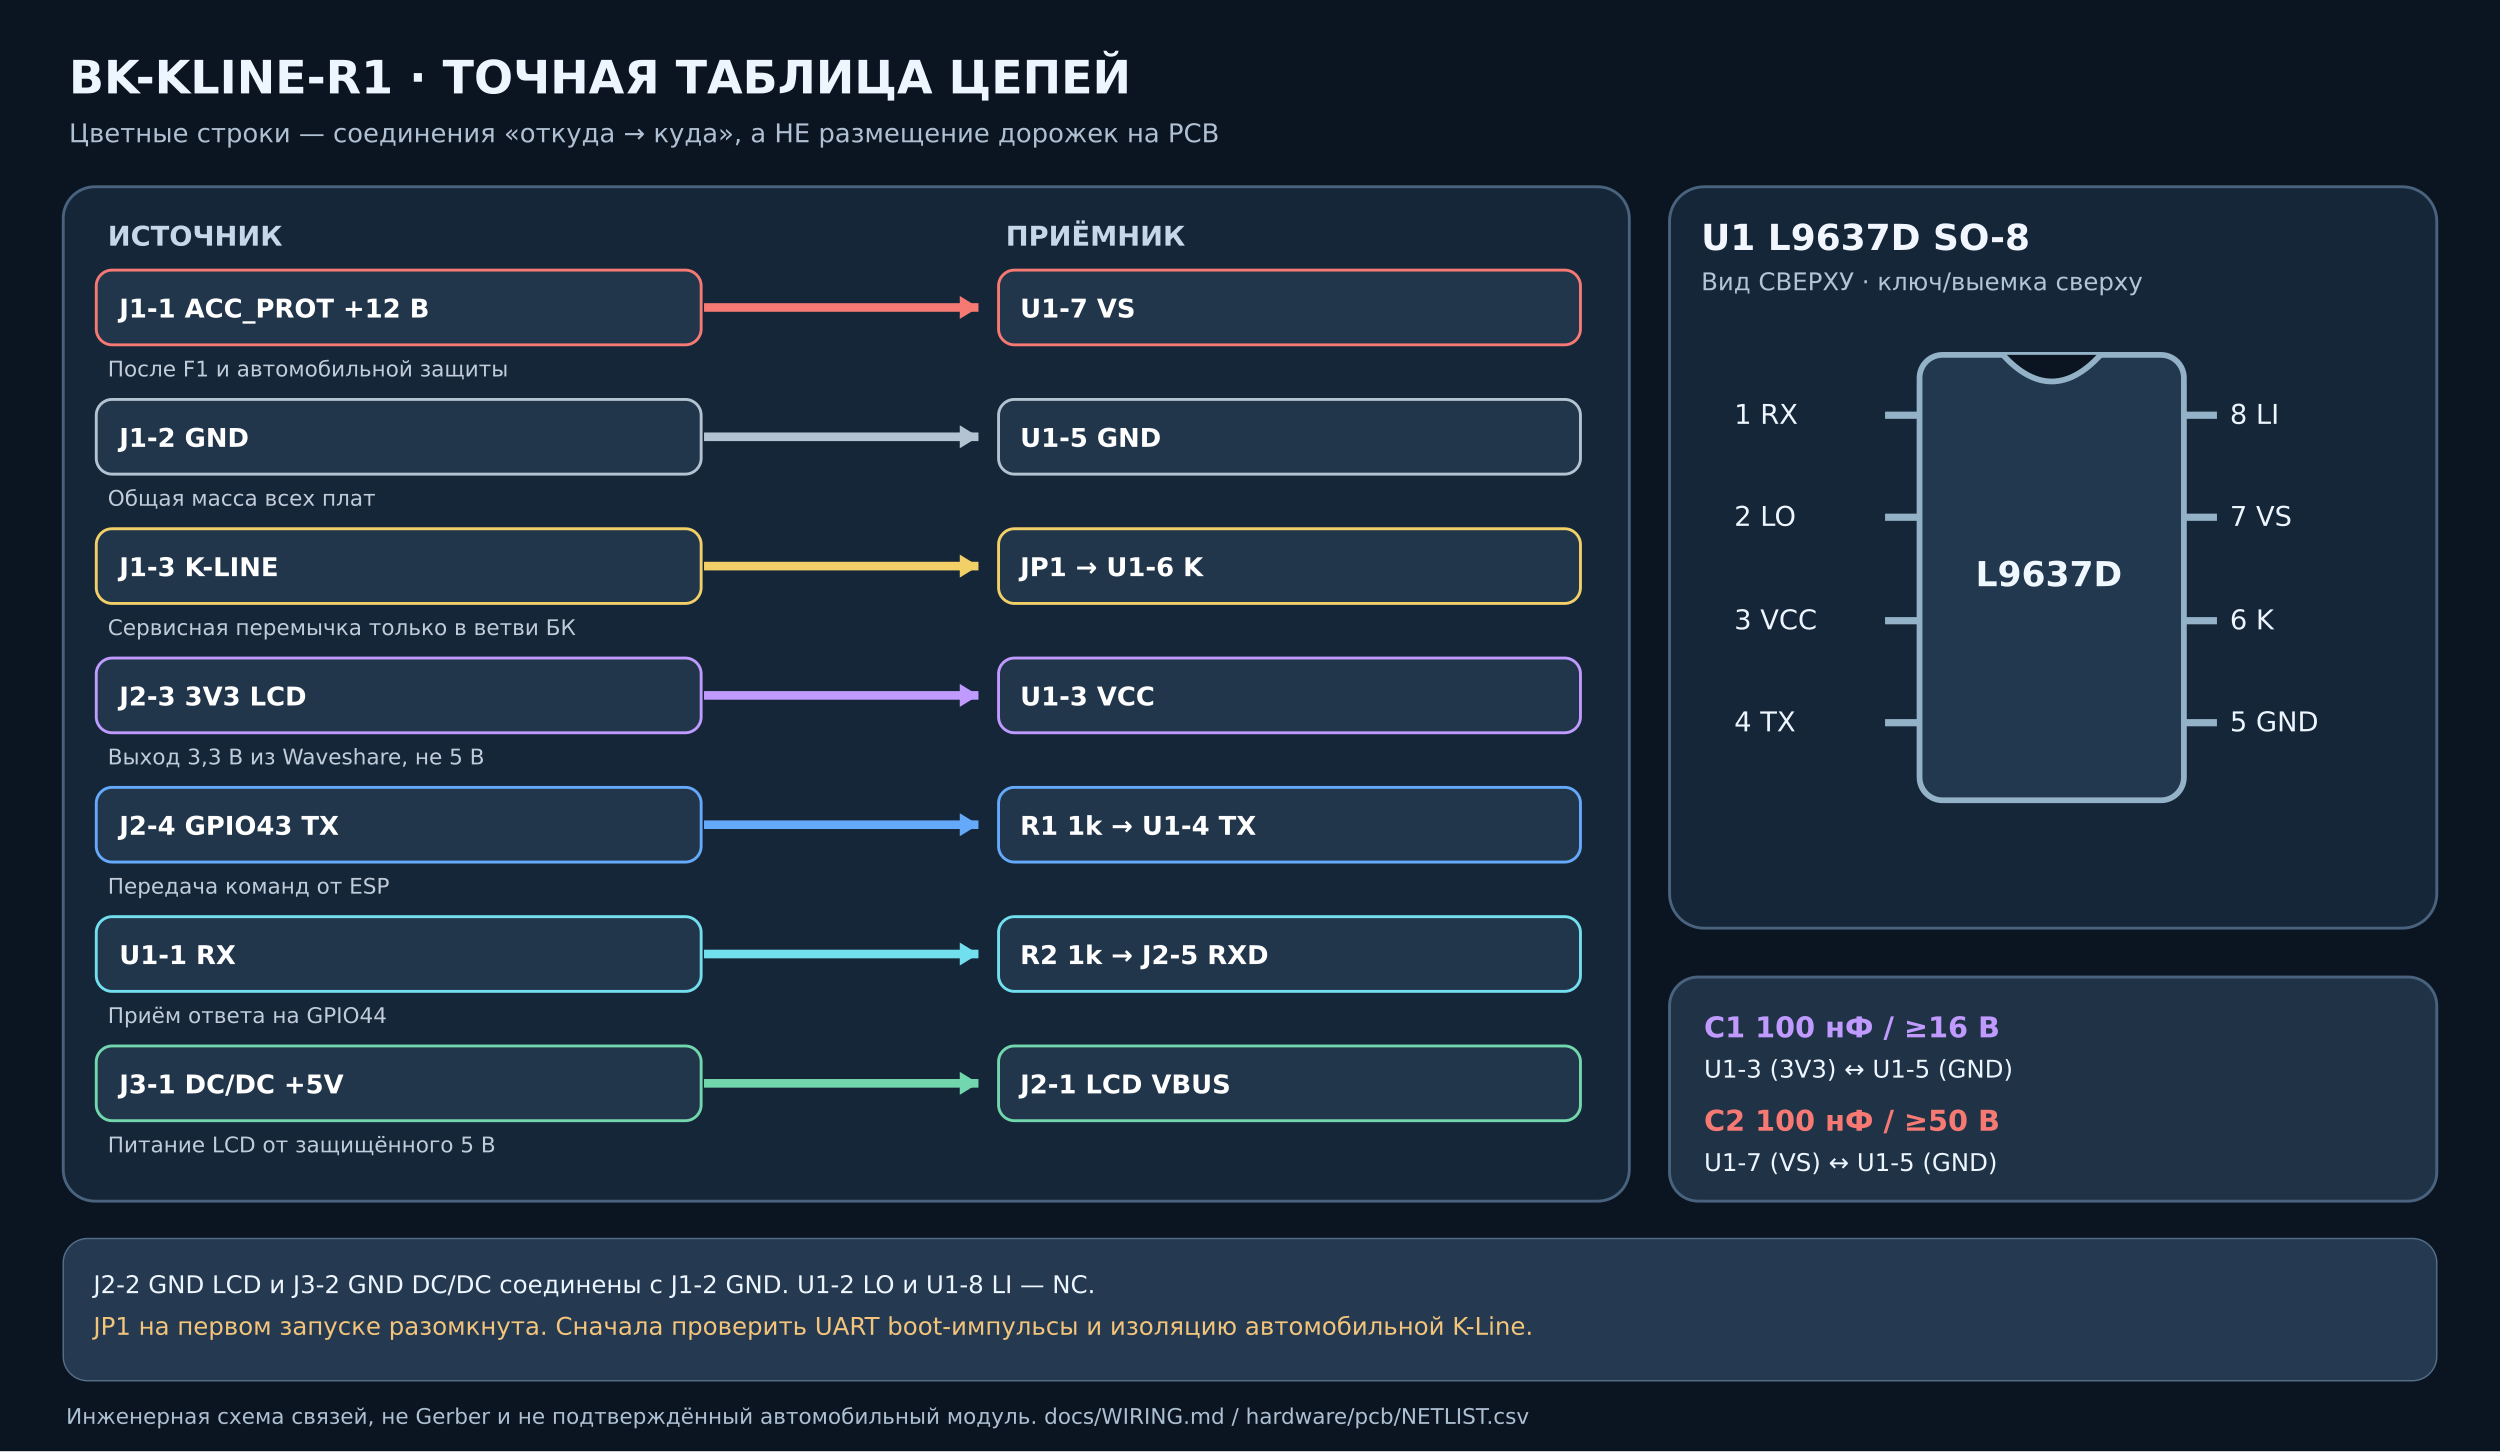
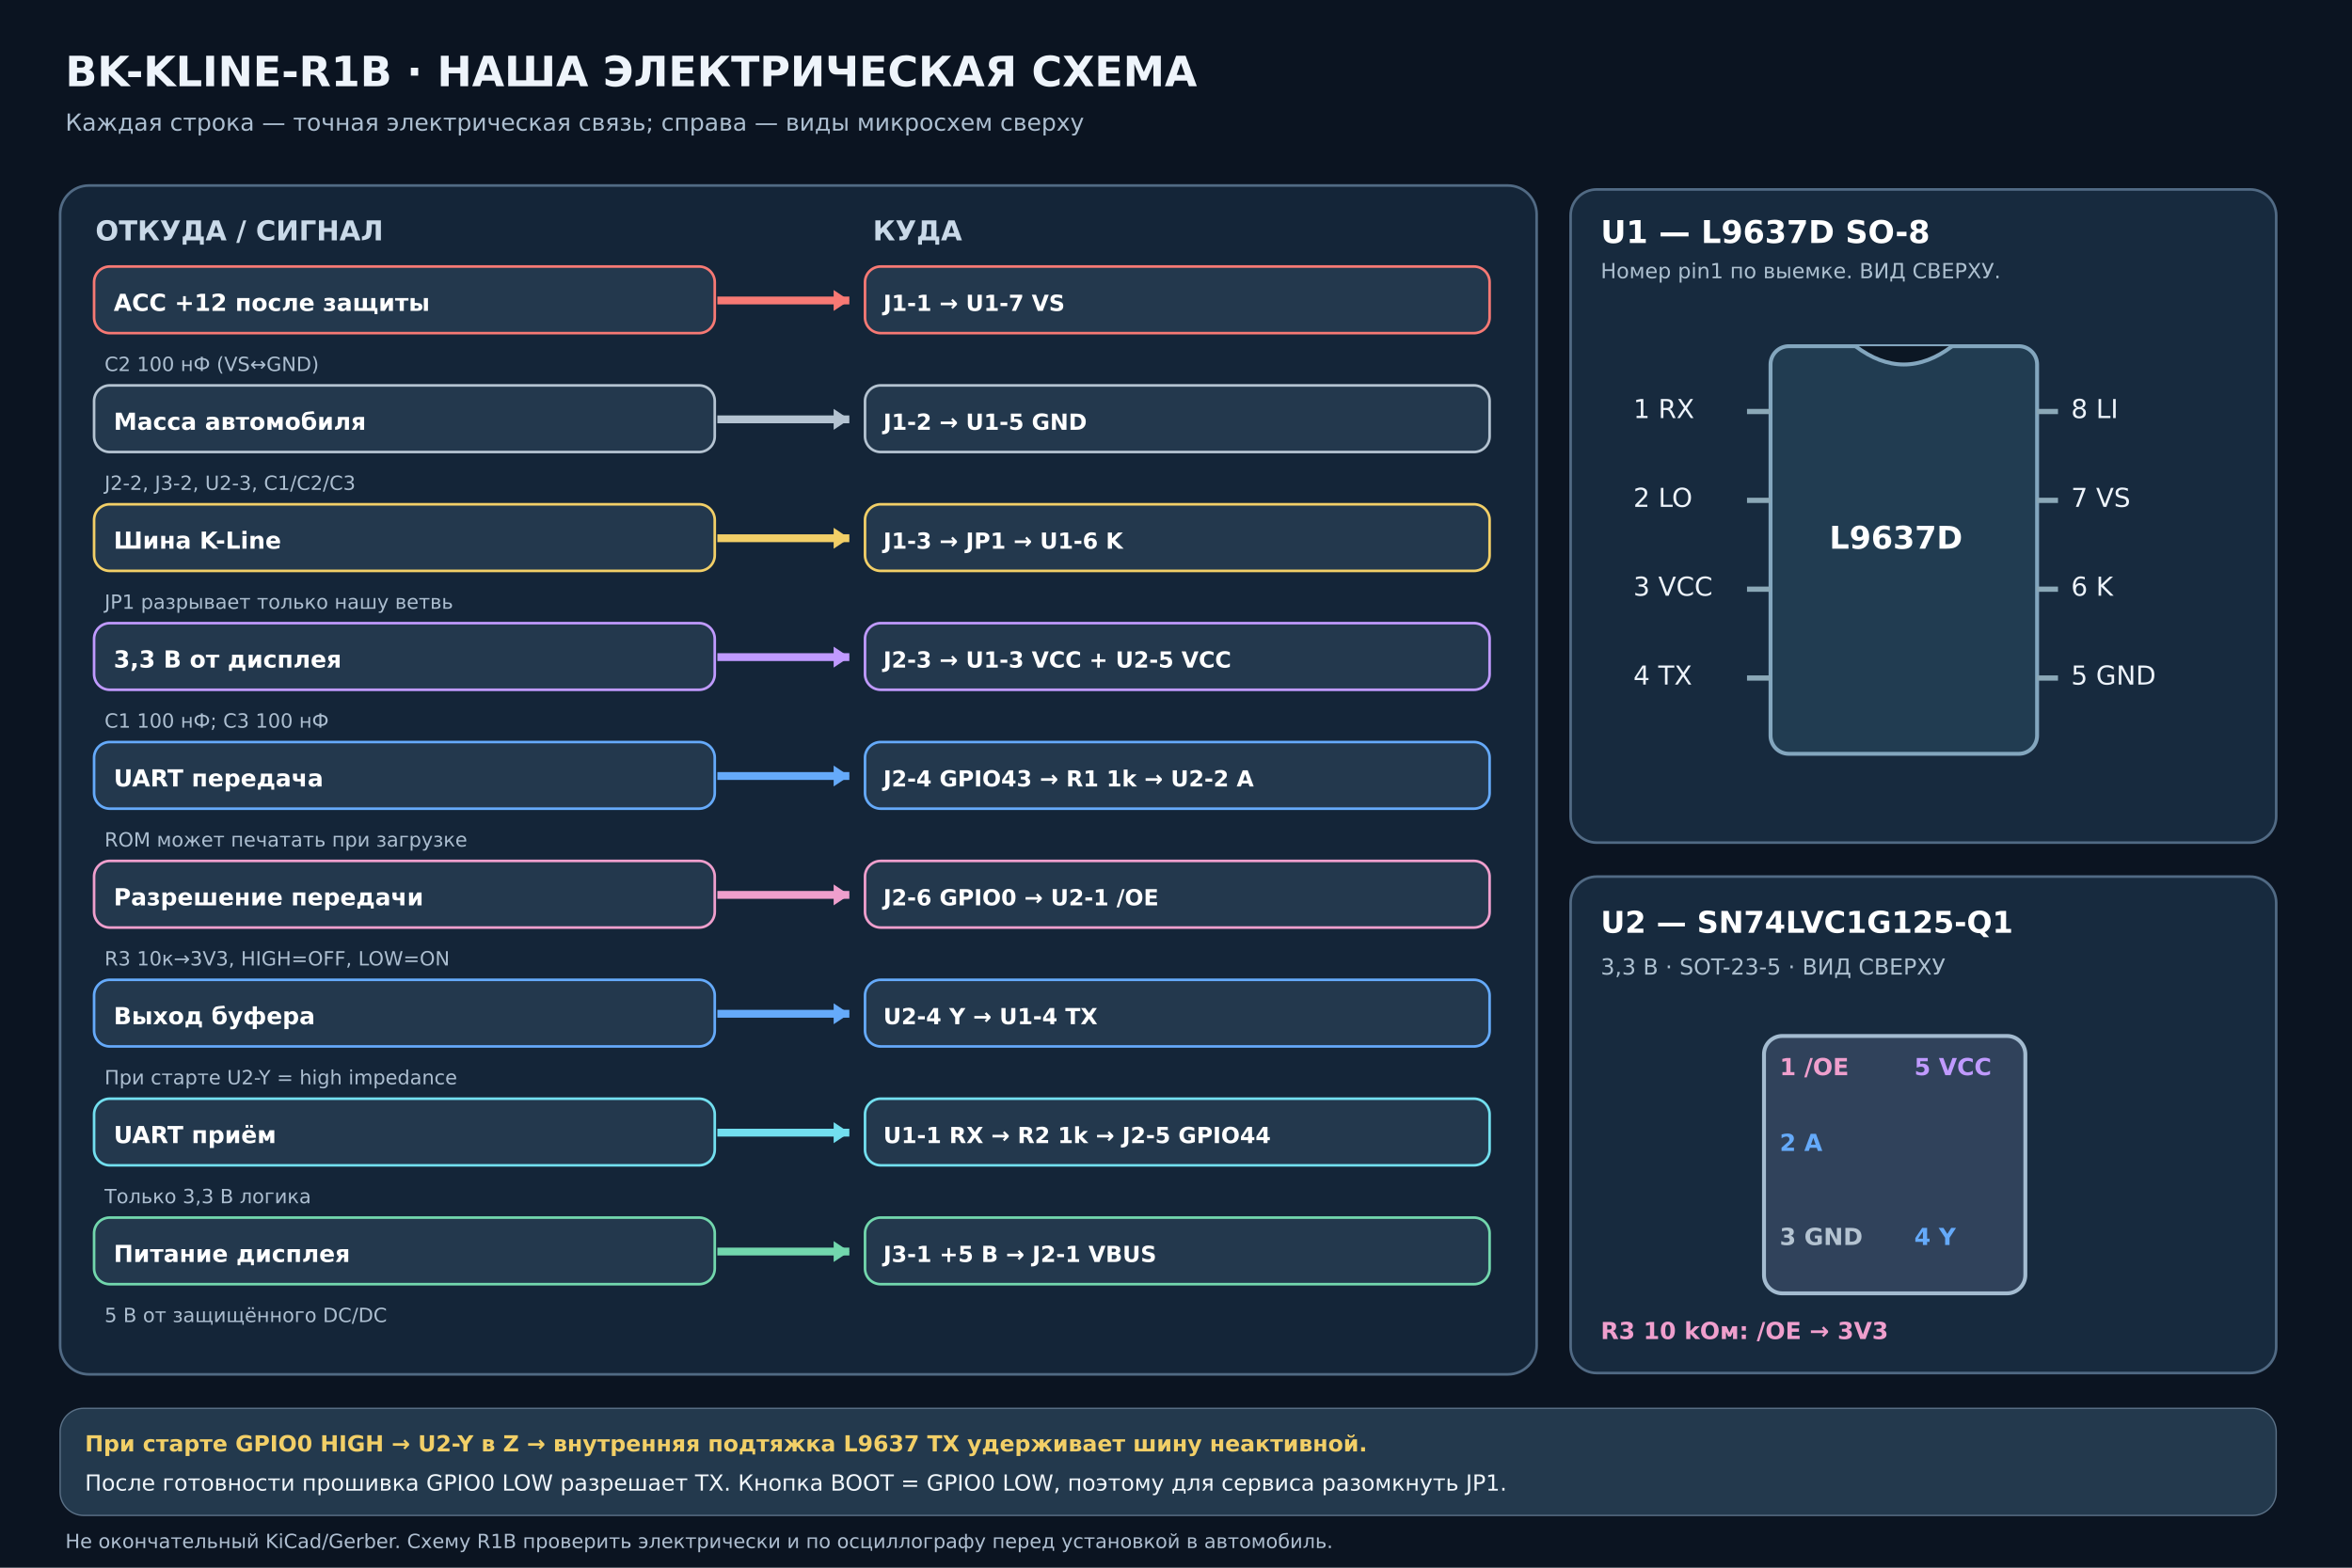
- <svg xmlns="http://www.w3.org/2000/svg" width="1740" height="1010" viewBox="0 0 1740 1010">
-   <rect width="1740" height="1010" fill="#0b1421" />
-   <text x="48" y="65" font-family="DejaVu Sans,Arial" font-size="32" font-weight="700" fill="#edf5ff">BK-KLINE-R1 · ТОЧНАЯ ТАБЛИЦА ЦЕПЕЙ</text>
-   <text x="48" y="99" font-family="DejaVu Sans,Arial" font-size="18" font-weight="400" fill="#afc0d3">Цветные строки — соединения «откуда → куда», а НЕ размещение дорожек на PCB</text>
-   <rect x="44" y="130" width="1090" height="706" rx="22" fill="#152638" stroke="#49637e" stroke-width="2" />
-   <text x="75" y="171" font-family="DejaVu Sans,Arial" font-size="19" font-weight="700" fill="#c5d7e8">ИСТОЧНИК</text>
-   <text x="700" y="171" font-family="DejaVu Sans,Arial" font-size="19" font-weight="700" fill="#c5d7e8">ПРИЁМНИК</text>
-   <rect x="67" y="188" width="421" height="52" rx="11" fill="#21364b" stroke="#f77974" stroke-width="2" />
-   <text x="83" y="221" font-family="DejaVu Sans,Arial" font-size="18" font-weight="700" fill="#fff">J1-1  ACC_PROT +12 В</text>
-   <path d="M490 214 H681" stroke="#f77974" stroke-width="6" />
-   <path d="M681 214 l-13 -8 v16 z" fill="#f77974" />
-   <rect x="695" y="188" width="405" height="52" rx="11" fill="#21364b" stroke="#f77974" stroke-width="2" />
-   <text x="710" y="221" font-family="DejaVu Sans,Arial" font-size="18" font-weight="700" fill="#fff">U1-7  VS</text>
-   <text x="75" y="262" font-family="DejaVu Sans,Arial" font-size="15" font-weight="400" fill="#c1ccda">После F1 и автомобильной защиты</text>
-   <rect x="67" y="278" width="421" height="52" rx="11" fill="#21364b" stroke="#b4c3d1" stroke-width="2" />
-   <text x="83" y="311" font-family="DejaVu Sans,Arial" font-size="18" font-weight="700" fill="#fff">J1-2  GND</text>
-   <path d="M490 304 H681" stroke="#b4c3d1" stroke-width="6" />
-   <path d="M681 304 l-13 -8 v16 z" fill="#b4c3d1" />
-   <rect x="695" y="278" width="405" height="52" rx="11" fill="#21364b" stroke="#b4c3d1" stroke-width="2" />
-   <text x="710" y="311" font-family="DejaVu Sans,Arial" font-size="18" font-weight="700" fill="#fff">U1-5  GND</text>
-   <text x="75" y="352" font-family="DejaVu Sans,Arial" font-size="15" font-weight="400" fill="#c1ccda">Общая масса всех плат</text>
-   <rect x="67" y="368" width="421" height="52" rx="11" fill="#21364b" stroke="#f2cf67" stroke-width="2" />
-   <text x="83" y="401" font-family="DejaVu Sans,Arial" font-size="18" font-weight="700" fill="#fff">J1-3  K-LINE</text>
-   <path d="M490 394 H681" stroke="#f2cf67" stroke-width="6" />
-   <path d="M681 394 l-13 -8 v16 z" fill="#f2cf67" />
-   <rect x="695" y="368" width="405" height="52" rx="11" fill="#21364b" stroke="#f2cf67" stroke-width="2" />
-   <text x="710" y="401" font-family="DejaVu Sans,Arial" font-size="18" font-weight="700" fill="#fff">JP1 → U1-6  K</text>
-   <text x="75" y="442" font-family="DejaVu Sans,Arial" font-size="15" font-weight="400" fill="#c1ccda">Сервисная перемычка только в ветви БК</text>
-   <rect x="67" y="458" width="421" height="52" rx="11" fill="#21364b" stroke="#c09aff" stroke-width="2" />
-   <text x="83" y="491" font-family="DejaVu Sans,Arial" font-size="18" font-weight="700" fill="#fff">J2-3  3V3 LCD</text>
-   <path d="M490 484 H681" stroke="#c09aff" stroke-width="6" />
-   <path d="M681 484 l-13 -8 v16 z" fill="#c09aff" />
-   <rect x="695" y="458" width="405" height="52" rx="11" fill="#21364b" stroke="#c09aff" stroke-width="2" />
-   <text x="710" y="491" font-family="DejaVu Sans,Arial" font-size="18" font-weight="700" fill="#fff">U1-3  VCC</text>
-   <text x="75" y="532" font-family="DejaVu Sans,Arial" font-size="15" font-weight="400" fill="#c1ccda">Выход 3,3 В из Waveshare, не 5 В</text>
-   <rect x="67" y="548" width="421" height="52" rx="11" fill="#21364b" stroke="#65aafa" stroke-width="2" />
-   <text x="83" y="581" font-family="DejaVu Sans,Arial" font-size="18" font-weight="700" fill="#fff">J2-4  GPIO43 TX</text>
-   <path d="M490 574 H681" stroke="#65aafa" stroke-width="6" />
-   <path d="M681 574 l-13 -8 v16 z" fill="#65aafa" />
-   <rect x="695" y="548" width="405" height="52" rx="11" fill="#21364b" stroke="#65aafa" stroke-width="2" />
-   <text x="710" y="581" font-family="DejaVu Sans,Arial" font-size="18" font-weight="700" fill="#fff">R1 1k → U1-4  TX</text>
-   <text x="75" y="622" font-family="DejaVu Sans,Arial" font-size="15" font-weight="400" fill="#c1ccda">Передача команд от ESP</text>
-   <rect x="67" y="638" width="421" height="52" rx="11" fill="#21364b" stroke="#72dfef" stroke-width="2" />
-   <text x="83" y="671" font-family="DejaVu Sans,Arial" font-size="18" font-weight="700" fill="#fff">U1-1  RX</text>
-   <path d="M490 664 H681" stroke="#72dfef" stroke-width="6" />
-   <path d="M681 664 l-13 -8 v16 z" fill="#72dfef" />
-   <rect x="695" y="638" width="405" height="52" rx="11" fill="#21364b" stroke="#72dfef" stroke-width="2" />
-   <text x="710" y="671" font-family="DejaVu Sans,Arial" font-size="18" font-weight="700" fill="#fff">R2 1k → J2-5 RXD</text>
-   <text x="75" y="712" font-family="DejaVu Sans,Arial" font-size="15" font-weight="400" fill="#c1ccda">Приём ответа на GPIO44</text>
-   <rect x="67" y="728" width="421" height="52" rx="11" fill="#21364b" stroke="#72d7ad" stroke-width="2" />
-   <text x="83" y="761" font-family="DejaVu Sans,Arial" font-size="18" font-weight="700" fill="#fff">J3-1  DC/DC +5V</text>
-   <path d="M490 754 H681" stroke="#72d7ad" stroke-width="6" />
-   <path d="M681 754 l-13 -8 v16 z" fill="#72d7ad" />
-   <rect x="695" y="728" width="405" height="52" rx="11" fill="#21364b" stroke="#72d7ad" stroke-width="2" />
-   <text x="710" y="761" font-family="DejaVu Sans,Arial" font-size="18" font-weight="700" fill="#fff">J2-1  LCD VBUS</text>
-   <text x="75" y="802" font-family="DejaVu Sans,Arial" font-size="15" font-weight="400" fill="#c1ccda">Питание LCD от защищённого 5 В</text>
-   <rect x="1162" y="130" width="534" height="516" rx="24" fill="#152638" stroke="#49637e" stroke-width="2" />
-   <text x="1184" y="174" font-family="DejaVu Sans,Arial" font-size="25" font-weight="700" fill="#f2f7ff">U1  L9637D   SO-8</text>
-   <text x="1184" y="202" font-family="DejaVu Sans,Arial" font-size="17" font-weight="400" fill="#b0c6d7">Вид СВЕРХУ · ключ/выемка сверху</text>
-   <rect x="1336" y="247" width="184" height="310" rx="16" fill="#22384e" stroke="#93b2c7" stroke-width="4" />
-   <path d="M1394 247 Q1428 284 1462 247" stroke="#93b2c7" stroke-width="4" fill="#0b1421" />
-   <text x="1375" y="408" font-family="DejaVu Sans,Arial" font-size="24" font-weight="700" fill="#eff8ff">L9637D</text>
-   <path d="M1312 289 H1335" stroke="#93b2c7" stroke-width="5" />
-   <text x="1207" y="295" font-family="DejaVu Sans,Arial" font-size="19" font-weight="400" fill="#edf5ff">1 RX</text>
-   <path d="M1312 360 H1335" stroke="#93b2c7" stroke-width="5" />
-   <text x="1207" y="366" font-family="DejaVu Sans,Arial" font-size="19" font-weight="400" fill="#edf5ff">2 LO</text>
-   <path d="M1312 432 H1335" stroke="#93b2c7" stroke-width="5" />
-   <text x="1207" y="438" font-family="DejaVu Sans,Arial" font-size="19" font-weight="400" fill="#edf5ff">3 VCC</text>
-   <path d="M1312 503 H1335" stroke="#93b2c7" stroke-width="5" />
-   <text x="1207" y="509" font-family="DejaVu Sans,Arial" font-size="19" font-weight="400" fill="#edf5ff">4 TX</text>
-   <path d="M1520 289 H1543" stroke="#93b2c7" stroke-width="5" />
-   <text x="1552" y="295" font-family="DejaVu Sans,Arial" font-size="19" font-weight="400" fill="#edf5ff">8 LI</text>
-   <path d="M1520 360 H1543" stroke="#93b2c7" stroke-width="5" />
-   <text x="1552" y="366" font-family="DejaVu Sans,Arial" font-size="19" font-weight="400" fill="#edf5ff">7 VS</text>
-   <path d="M1520 432 H1543" stroke="#93b2c7" stroke-width="5" />
-   <text x="1552" y="438" font-family="DejaVu Sans,Arial" font-size="19" font-weight="400" fill="#edf5ff">6 K</text>
-   <path d="M1520 503 H1543" stroke="#93b2c7" stroke-width="5" />
-   <text x="1552" y="509" font-family="DejaVu Sans,Arial" font-size="19" font-weight="400" fill="#edf5ff">5 GND</text>
-   <rect x="1162" y="680" width="534" height="156" rx="20" fill="#203346" stroke="#49637e" stroke-width="2" />
-   <text x="1186" y="722" font-family="DejaVu Sans,Arial" font-size="20" font-weight="700" fill="#c09aff">С1  100 нФ / ≥16 В</text>
-   <text x="1186" y="750" font-family="DejaVu Sans,Arial" font-size="17" font-weight="400" fill="#edf5ff">U1-3 (3V3) ↔ U1-5 (GND)</text>
-   <text x="1186" y="787" font-family="DejaVu Sans,Arial" font-size="20" font-weight="700" fill="#f77974">С2  100 нФ / ≥50 В</text>
-   <text x="1186" y="815" font-family="DejaVu Sans,Arial" font-size="17" font-weight="400" fill="#edf5ff">U1-7 (VS) ↔ U1-5 (GND)</text>
-   <rect x="44" y="862" width="1652" height="99" rx="17" fill="#253a50" stroke="#536e88" />
-   <text x="65" y="900" font-family="DejaVu Sans,Arial" font-size="17" font-weight="400" fill="#edf5ff">J2-2 GND LCD и J3-2 GND DC/DC соединены с J1-2 GND. U1-2 LO и U1-8 LI — NC.</text>
-   <text x="65" y="929" font-family="DejaVu Sans,Arial" font-size="17" font-weight="400" fill="#f3c47b">JP1 на первом запуске разомкнута. Сначала проверить UART boot-импульсы и изоляцию автомобильной K-Line.</text>
-   <text x="46" y="991" font-family="DejaVu Sans,Arial" font-size="15" font-weight="400" fill="#adc0d2">Инженерная схема связей, не Gerber и не подтверждённый автомобильный модуль. docs/WIRING.md / hardware/pcb/NETLIST.csv</text>
+ <svg xmlns="http://www.w3.org/2000/svg" width="1800" height="1200" viewBox="0 0 1800 1200">
+   <rect width="1800" height="1200" fill="#0b1421" />
+   <text x="50" y="66" font-family="DejaVu Sans,Arial" font-size="32" font-weight="700" fill="#eef4fb">BK-KLINE-R1B · НАША ЭЛЕКТРИЧЕСКАЯ СХЕМА</text>
+   <text x="50" y="100" font-family="DejaVu Sans,Arial" font-size="18" font-weight="400" fill="#adbfd1">Каждая строка — точная электрическая связь; справа — виды микросхем сверху</text>
+   <rect x="46" y="142" width="1130" height="910" rx="22" fill="#142538" stroke="#516a84" stroke-width="2" />
+   <text x="73" y="184" font-family="DejaVu Sans,Arial" font-size="21" font-weight="700" fill="#c9d9e8">ОТКУДА / СИГНАЛ</text>
+   <text x="668" y="184" font-family="DejaVu Sans,Arial" font-size="21" font-weight="700" fill="#c9d9e8">КУДА</text>
+   <rect x="72" y="204" width="475" height="51" rx="12" fill="#23384d" stroke="#f77974" stroke-width="2" />
+   <text x="87" y="238" font-family="DejaVu Sans,Arial" font-size="18" font-weight="700" fill="white">ACC +12 после защиты</text>
+   <path d="M549 230 H650" stroke="#f77974" stroke-width="6" />
+   <path d="M650 230 l-12 -8 v16 z" fill="#f77974" />
+   <rect x="662" y="204" width="478" height="51" rx="12" fill="#23384d" stroke="#f77974" stroke-width="2" />
+   <text x="676" y="238" font-family="DejaVu Sans,Arial" font-size="17" font-weight="700" fill="#fff">J1-1 → U1-7 VS</text>
+   <text x="80" y="284" font-family="DejaVu Sans,Arial" font-size="15" font-weight="400" fill="#acbed0">C2 100 нФ (VS↔GND)</text>
+   <rect x="72" y="295" width="475" height="51" rx="12" fill="#23384d" stroke="#b4c3d1" stroke-width="2" />
+   <text x="87" y="329" font-family="DejaVu Sans,Arial" font-size="18" font-weight="700" fill="white">Масса автомобиля</text>
+   <path d="M549 321 H650" stroke="#b4c3d1" stroke-width="6" />
+   <path d="M650 321 l-12 -8 v16 z" fill="#b4c3d1" />
+   <rect x="662" y="295" width="478" height="51" rx="12" fill="#23384d" stroke="#b4c3d1" stroke-width="2" />
+   <text x="676" y="329" font-family="DejaVu Sans,Arial" font-size="17" font-weight="700" fill="#fff">J1-2 → U1-5 GND</text>
+   <text x="80" y="375" font-family="DejaVu Sans,Arial" font-size="15" font-weight="400" fill="#acbed0">J2-2, J3-2, U2-3, C1/C2/C3</text>
+   <rect x="72" y="386" width="475" height="51" rx="12" fill="#23384d" stroke="#f2cf67" stroke-width="2" />
+   <text x="87" y="420" font-family="DejaVu Sans,Arial" font-size="18" font-weight="700" fill="white">Шина K-Line</text>
+   <path d="M549 412 H650" stroke="#f2cf67" stroke-width="6" />
+   <path d="M650 412 l-12 -8 v16 z" fill="#f2cf67" />
+   <rect x="662" y="386" width="478" height="51" rx="12" fill="#23384d" stroke="#f2cf67" stroke-width="2" />
+   <text x="676" y="420" font-family="DejaVu Sans,Arial" font-size="17" font-weight="700" fill="#fff">J1-3 → JP1 → U1-6 K</text>
+   <text x="80" y="466" font-family="DejaVu Sans,Arial" font-size="15" font-weight="400" fill="#acbed0">JP1 разрывает только нашу ветвь</text>
+   <rect x="72" y="477" width="475" height="51" rx="12" fill="#23384d" stroke="#c09aff" stroke-width="2" />
+   <text x="87" y="511" font-family="DejaVu Sans,Arial" font-size="18" font-weight="700" fill="white">3,3 В от дисплея</text>
+   <path d="M549 503 H650" stroke="#c09aff" stroke-width="6" />
+   <path d="M650 503 l-12 -8 v16 z" fill="#c09aff" />
+   <rect x="662" y="477" width="478" height="51" rx="12" fill="#23384d" stroke="#c09aff" stroke-width="2" />
+   <text x="676" y="511" font-family="DejaVu Sans,Arial" font-size="17" font-weight="700" fill="#fff">J2-3 → U1-3 VCC + U2-5 VCC</text>
+   <text x="80" y="557" font-family="DejaVu Sans,Arial" font-size="15" font-weight="400" fill="#acbed0">C1 100 нФ; C3 100 нФ</text>
+   <rect x="72" y="568" width="475" height="51" rx="12" fill="#23384d" stroke="#65aafa" stroke-width="2" />
+   <text x="87" y="602" font-family="DejaVu Sans,Arial" font-size="18" font-weight="700" fill="white">UART передача</text>
+   <path d="M549 594 H650" stroke="#65aafa" stroke-width="6" />
+   <path d="M650 594 l-12 -8 v16 z" fill="#65aafa" />
+   <rect x="662" y="568" width="478" height="51" rx="12" fill="#23384d" stroke="#65aafa" stroke-width="2" />
+   <text x="676" y="602" font-family="DejaVu Sans,Arial" font-size="17" font-weight="700" fill="#fff">J2-4 GPIO43 → R1 1k → U2-2 A</text>
+   <text x="80" y="648" font-family="DejaVu Sans,Arial" font-size="15" font-weight="400" fill="#acbed0">ROM может печатать при загрузке</text>
+   <rect x="72" y="659" width="475" height="51" rx="12" fill="#23384d" stroke="#ef9fcd" stroke-width="2" />
+   <text x="87" y="693" font-family="DejaVu Sans,Arial" font-size="18" font-weight="700" fill="white">Разрешение передачи</text>
+   <path d="M549 685 H650" stroke="#ef9fcd" stroke-width="6" />
+   <path d="M650 685 l-12 -8 v16 z" fill="#ef9fcd" />
+   <rect x="662" y="659" width="478" height="51" rx="12" fill="#23384d" stroke="#ef9fcd" stroke-width="2" />
+   <text x="676" y="693" font-family="DejaVu Sans,Arial" font-size="17" font-weight="700" fill="#fff">J2-6 GPIO0 → U2-1 /OE</text>
+   <text x="80" y="739" font-family="DejaVu Sans,Arial" font-size="15" font-weight="400" fill="#acbed0">R3 10к→3V3, HIGH=OFF, LOW=ON</text>
+   <rect x="72" y="750" width="475" height="51" rx="12" fill="#23384d" stroke="#65aafa" stroke-width="2" />
+   <text x="87" y="784" font-family="DejaVu Sans,Arial" font-size="18" font-weight="700" fill="white">Выход буфера</text>
+   <path d="M549 776 H650" stroke="#65aafa" stroke-width="6" />
+   <path d="M650 776 l-12 -8 v16 z" fill="#65aafa" />
+   <rect x="662" y="750" width="478" height="51" rx="12" fill="#23384d" stroke="#65aafa" stroke-width="2" />
+   <text x="676" y="784" font-family="DejaVu Sans,Arial" font-size="17" font-weight="700" fill="#fff">U2-4 Y → U1-4 TX</text>
+   <text x="80" y="830" font-family="DejaVu Sans,Arial" font-size="15" font-weight="400" fill="#acbed0">При старте U2-Y = high impedance</text>
+   <rect x="72" y="841" width="475" height="51" rx="12" fill="#23384d" stroke="#72dfef" stroke-width="2" />
+   <text x="87" y="875" font-family="DejaVu Sans,Arial" font-size="18" font-weight="700" fill="white">UART приём</text>
+   <path d="M549 867 H650" stroke="#72dfef" stroke-width="6" />
+   <path d="M650 867 l-12 -8 v16 z" fill="#72dfef" />
+   <rect x="662" y="841" width="478" height="51" rx="12" fill="#23384d" stroke="#72dfef" stroke-width="2" />
+   <text x="676" y="875" font-family="DejaVu Sans,Arial" font-size="17" font-weight="700" fill="#fff">U1-1 RX → R2 1k → J2-5 GPIO44</text>
+   <text x="80" y="921" font-family="DejaVu Sans,Arial" font-size="15" font-weight="400" fill="#acbed0">Только 3,3 В логика</text>
+   <rect x="72" y="932" width="475" height="51" rx="12" fill="#23384d" stroke="#72d7ad" stroke-width="2" />
+   <text x="87" y="966" font-family="DejaVu Sans,Arial" font-size="18" font-weight="700" fill="white">Питание дисплея</text>
+   <path d="M549 958 H650" stroke="#72d7ad" stroke-width="6" />
+   <path d="M650 958 l-12 -8 v16 z" fill="#72d7ad" />
+   <rect x="662" y="932" width="478" height="51" rx="12" fill="#23384d" stroke="#72d7ad" stroke-width="2" />
+   <text x="676" y="966" font-family="DejaVu Sans,Arial" font-size="17" font-weight="700" fill="#fff">J3-1 +5 В → J2-1 VBUS</text>
+   <text x="80" y="1012" font-family="DejaVu Sans,Arial" font-size="15" font-weight="400" fill="#acbed0">5 В от защищённого DC/DC</text>
+   <rect x="1202" y="145" width="540" height="500" rx="20" fill="#172a3e" stroke="#516a84" stroke-width="2" />
+   <text x="1225" y="186" font-family="DejaVu Sans,Arial" font-size="24" font-weight="700" fill="#fff">U1 — L9637D SO-8</text>
+   <text x="1225" y="213" font-family="DejaVu Sans,Arial" font-size="16" font-weight="400" fill="#adc0d0">Номер pin1 по выемке. ВИД СВЕРХУ.</text>
+   <rect x="1355" y="265" width="204" height="312" rx="14" fill="#213c51" stroke="#83a6be" stroke-width="3" />
+   <path d="M1420 265 Q1457 293 1494 265" stroke="#83a6be" stroke-width="3" fill="#0c1724" />
+   <text x="1400" y="420" font-family="DejaVu Sans,Arial" font-size="24" font-weight="700" fill="#fff">L9637D</text>
+   <text x="1250" y="320" font-family="DejaVu Sans,Arial" font-size="20" font-weight="400" fill="#eef4fb">1 RX</text>
+   <path d="M1337 315 H1355" stroke="#8ba8b7" stroke-width="4" />
+   <text x="1250" y="388" font-family="DejaVu Sans,Arial" font-size="20" font-weight="400" fill="#eef4fb">2 LO</text>
+   <path d="M1337 383 H1355" stroke="#8ba8b7" stroke-width="4" />
+   <text x="1250" y="456" font-family="DejaVu Sans,Arial" font-size="20" font-weight="400" fill="#eef4fb">3 VCC</text>
+   <path d="M1337 451 H1355" stroke="#8ba8b7" stroke-width="4" />
+   <text x="1250" y="524" font-family="DejaVu Sans,Arial" font-size="20" font-weight="400" fill="#eef4fb">4 TX</text>
+   <path d="M1337 519 H1355" stroke="#8ba8b7" stroke-width="4" />
+   <text x="1585" y="320" font-family="DejaVu Sans,Arial" font-size="20" font-weight="400" fill="#eef4fb">8 LI</text>
+   <path d="M1559 315 H1575" stroke="#8ba8b7" stroke-width="4" />
+   <text x="1585" y="388" font-family="DejaVu Sans,Arial" font-size="20" font-weight="400" fill="#eef4fb">7 VS</text>
+   <path d="M1559 383 H1575" stroke="#8ba8b7" stroke-width="4" />
+   <text x="1585" y="456" font-family="DejaVu Sans,Arial" font-size="20" font-weight="400" fill="#eef4fb">6 K</text>
+   <path d="M1559 451 H1575" stroke="#8ba8b7" stroke-width="4" />
+   <text x="1585" y="524" font-family="DejaVu Sans,Arial" font-size="20" font-weight="400" fill="#eef4fb">5 GND</text>
+   <path d="M1559 519 H1575" stroke="#8ba8b7" stroke-width="4" />
+   <rect x="1202" y="671" width="540" height="380" rx="20" fill="#172a3e" stroke="#516a84" stroke-width="2" />
+   <text x="1225" y="714" font-family="DejaVu Sans,Arial" font-size="23" font-weight="700" fill="#fff">U2 — SN74LVC1G125-Q1</text>
+   <text x="1225" y="746" font-family="DejaVu Sans,Arial" font-size="17" font-weight="400" fill="#adc0d0">3,3 В · SOT-23-5 · ВИД СВЕРХУ</text>
+   <rect x="1350" y="793" width="200" height="197" rx="14" fill="#30425b" stroke="#a3bbd0" stroke-width="3" />
+   <text x="1362" y="823" font-family="DejaVu Sans,Arial" font-size="18" font-weight="700" fill="#ef9fcd">1 /OE</text>
+   <text x="1362" y="881" font-family="DejaVu Sans,Arial" font-size="18" font-weight="700" fill="#65aafa">2 A</text>
+   <text x="1362" y="953" font-family="DejaVu Sans,Arial" font-size="18" font-weight="700" fill="#b4c3d1">3 GND</text>
+   <text x="1465" y="823" font-family="DejaVu Sans,Arial" font-size="18" font-weight="700" fill="#c09aff">5 VCC</text>
+   <text x="1465" y="953" font-family="DejaVu Sans,Arial" font-size="18" font-weight="700" fill="#65aafa">4 Y</text>
+   <text x="1225" y="1025" font-family="DejaVu Sans,Arial" font-size="18" font-weight="700" fill="#ef9fcd">R3 10 kОм:  /OE → 3V3</text>
+   <rect x="46" y="1078" width="1696" height="82" rx="18" fill="#23394d" stroke="#5b7187" />
+   <text x="65" y="1111" font-family="DejaVu Sans,Arial" font-size="17" font-weight="700" fill="#f2cf67">При старте GPIO0 HIGH → U2-Y в Z → внутренняя подтяжка L9637 TX удерживает шину неактивной.</text>
+   <text x="65" y="1141" font-family="DejaVu Sans,Arial" font-size="17" font-weight="400" fill="#f0f6fb">После готовности прошивка GPIO0 LOW разрешает TX. Кнопка BOOT = GPIO0 LOW, поэтому для сервиса разомкнуть JP1.</text>
+   <text x="50" y="1185" font-family="DejaVu Sans,Arial" font-size="15" font-weight="400" fill="#aebed0">Не окончательный KiCad/Gerber. Схему R1B проверить электрически и по осциллографу перед установкой в автомобиль.</text>
</svg>
